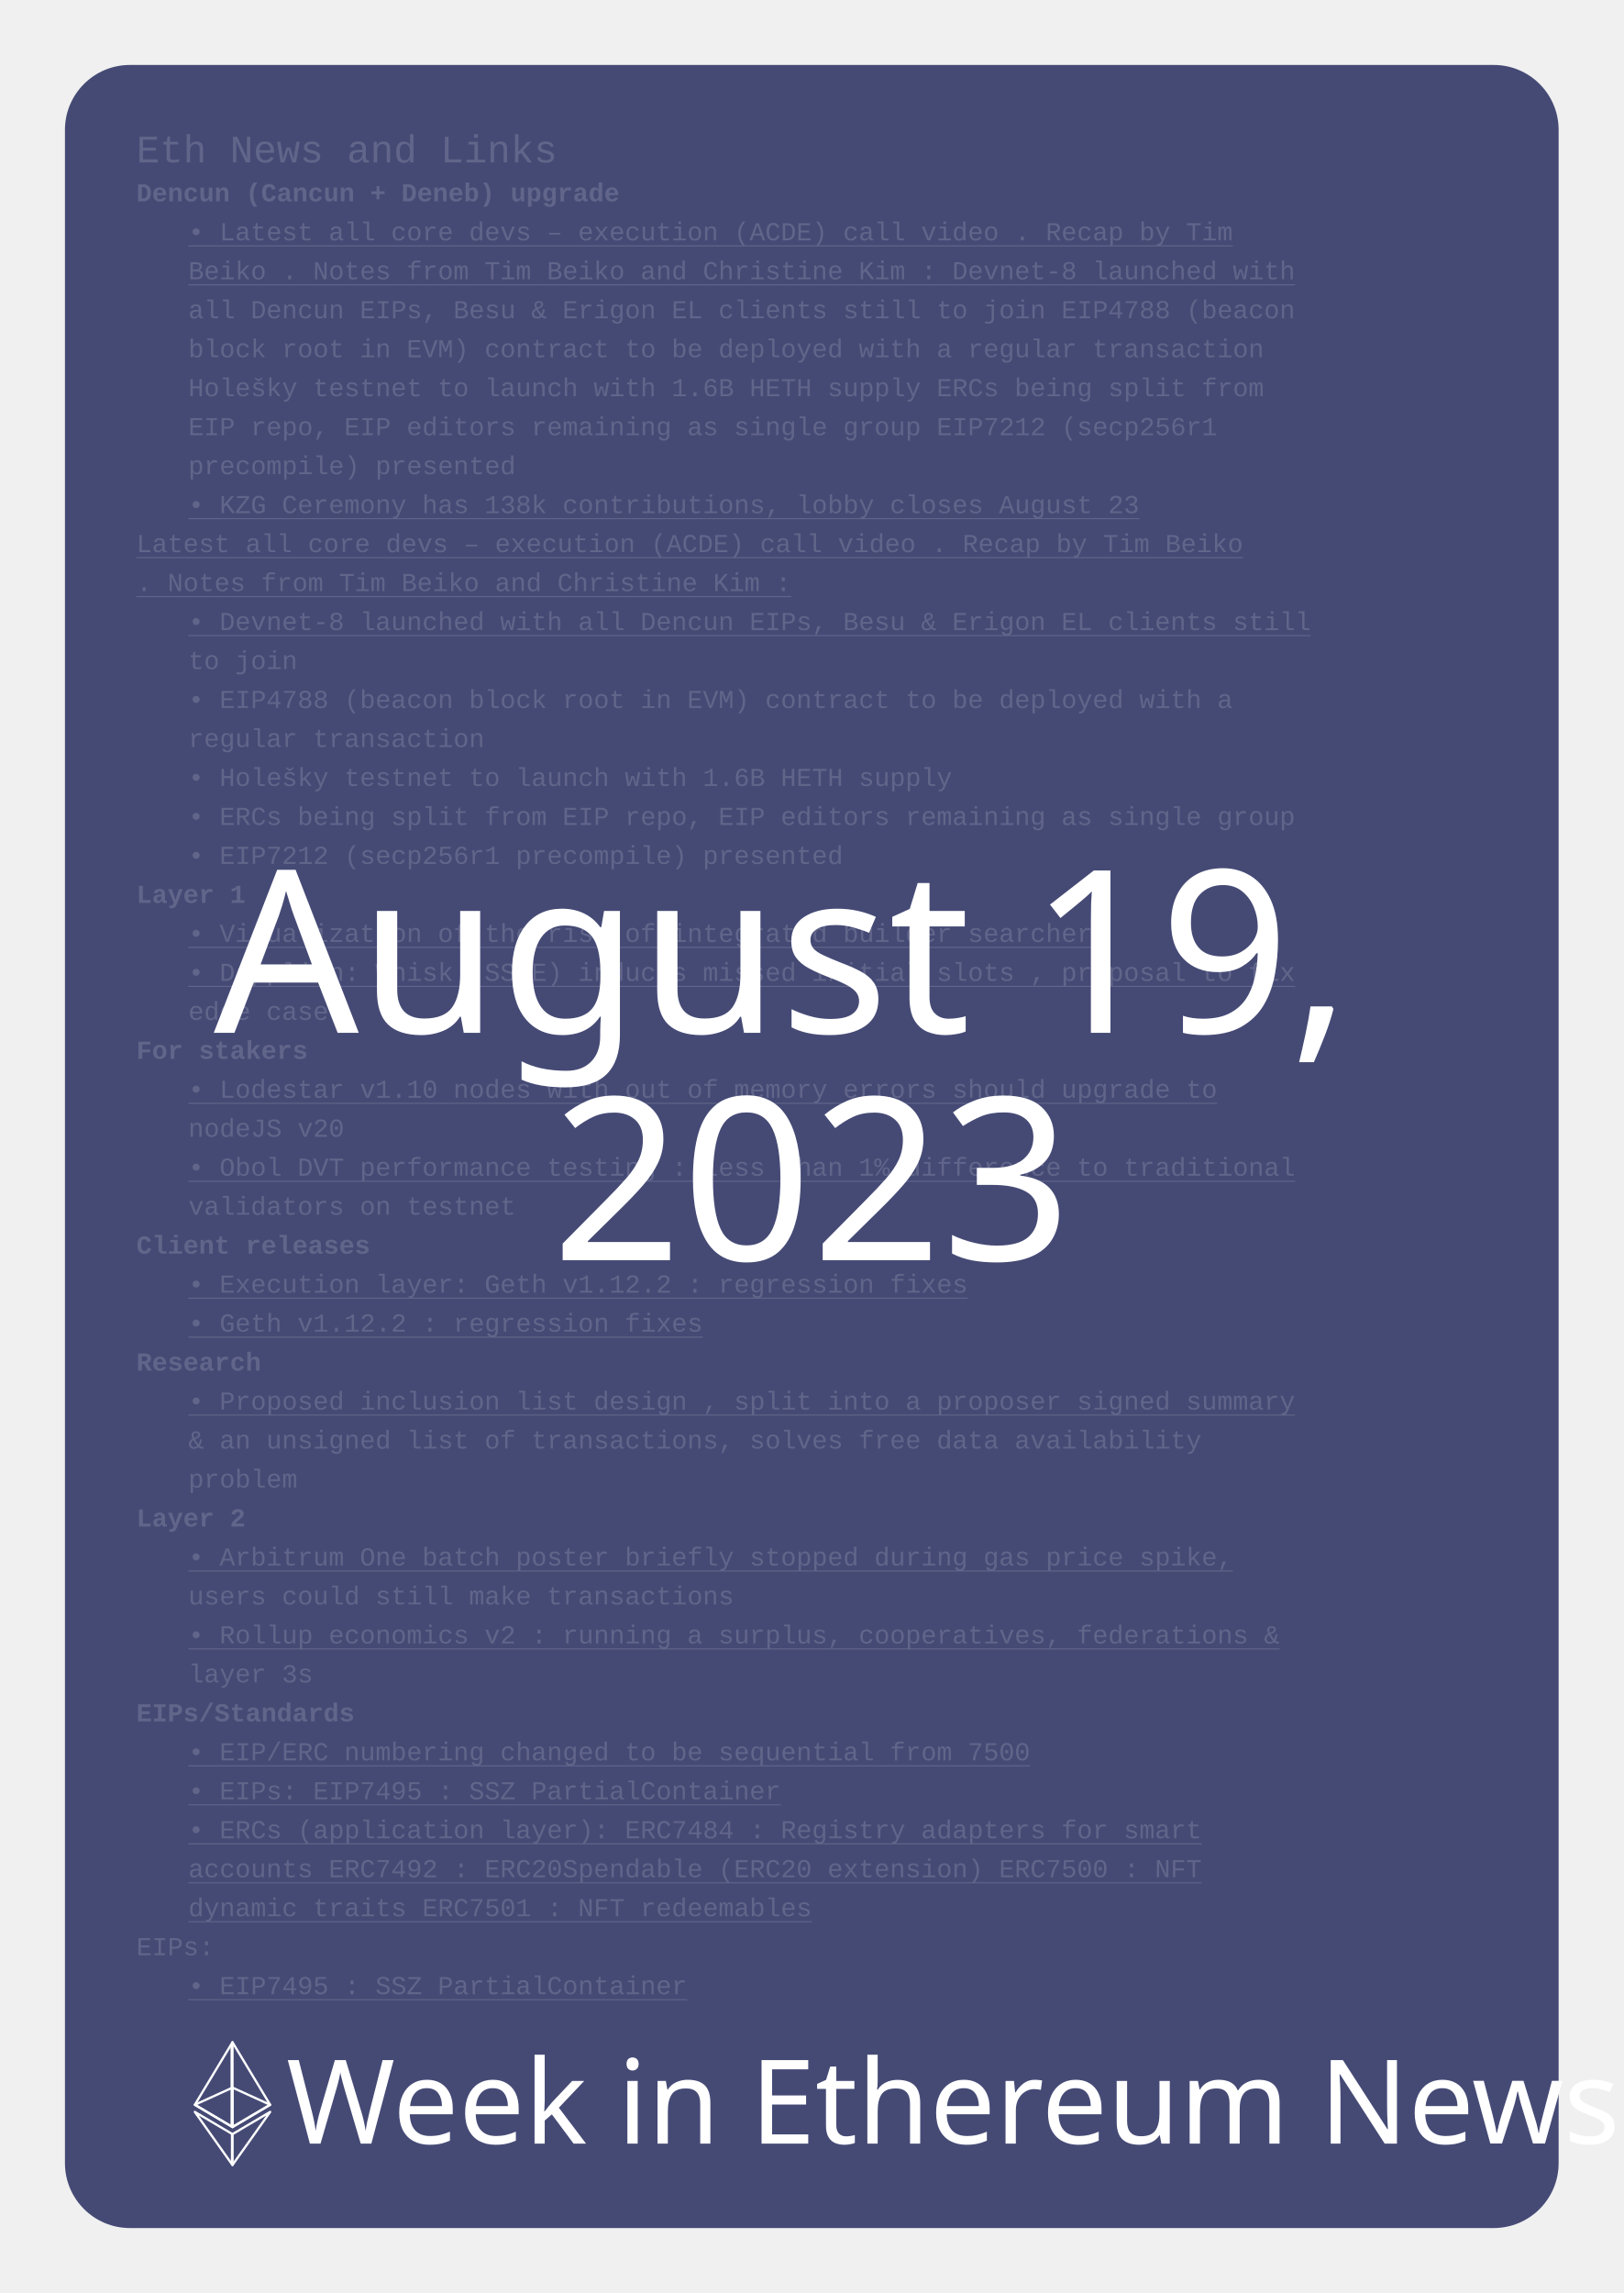
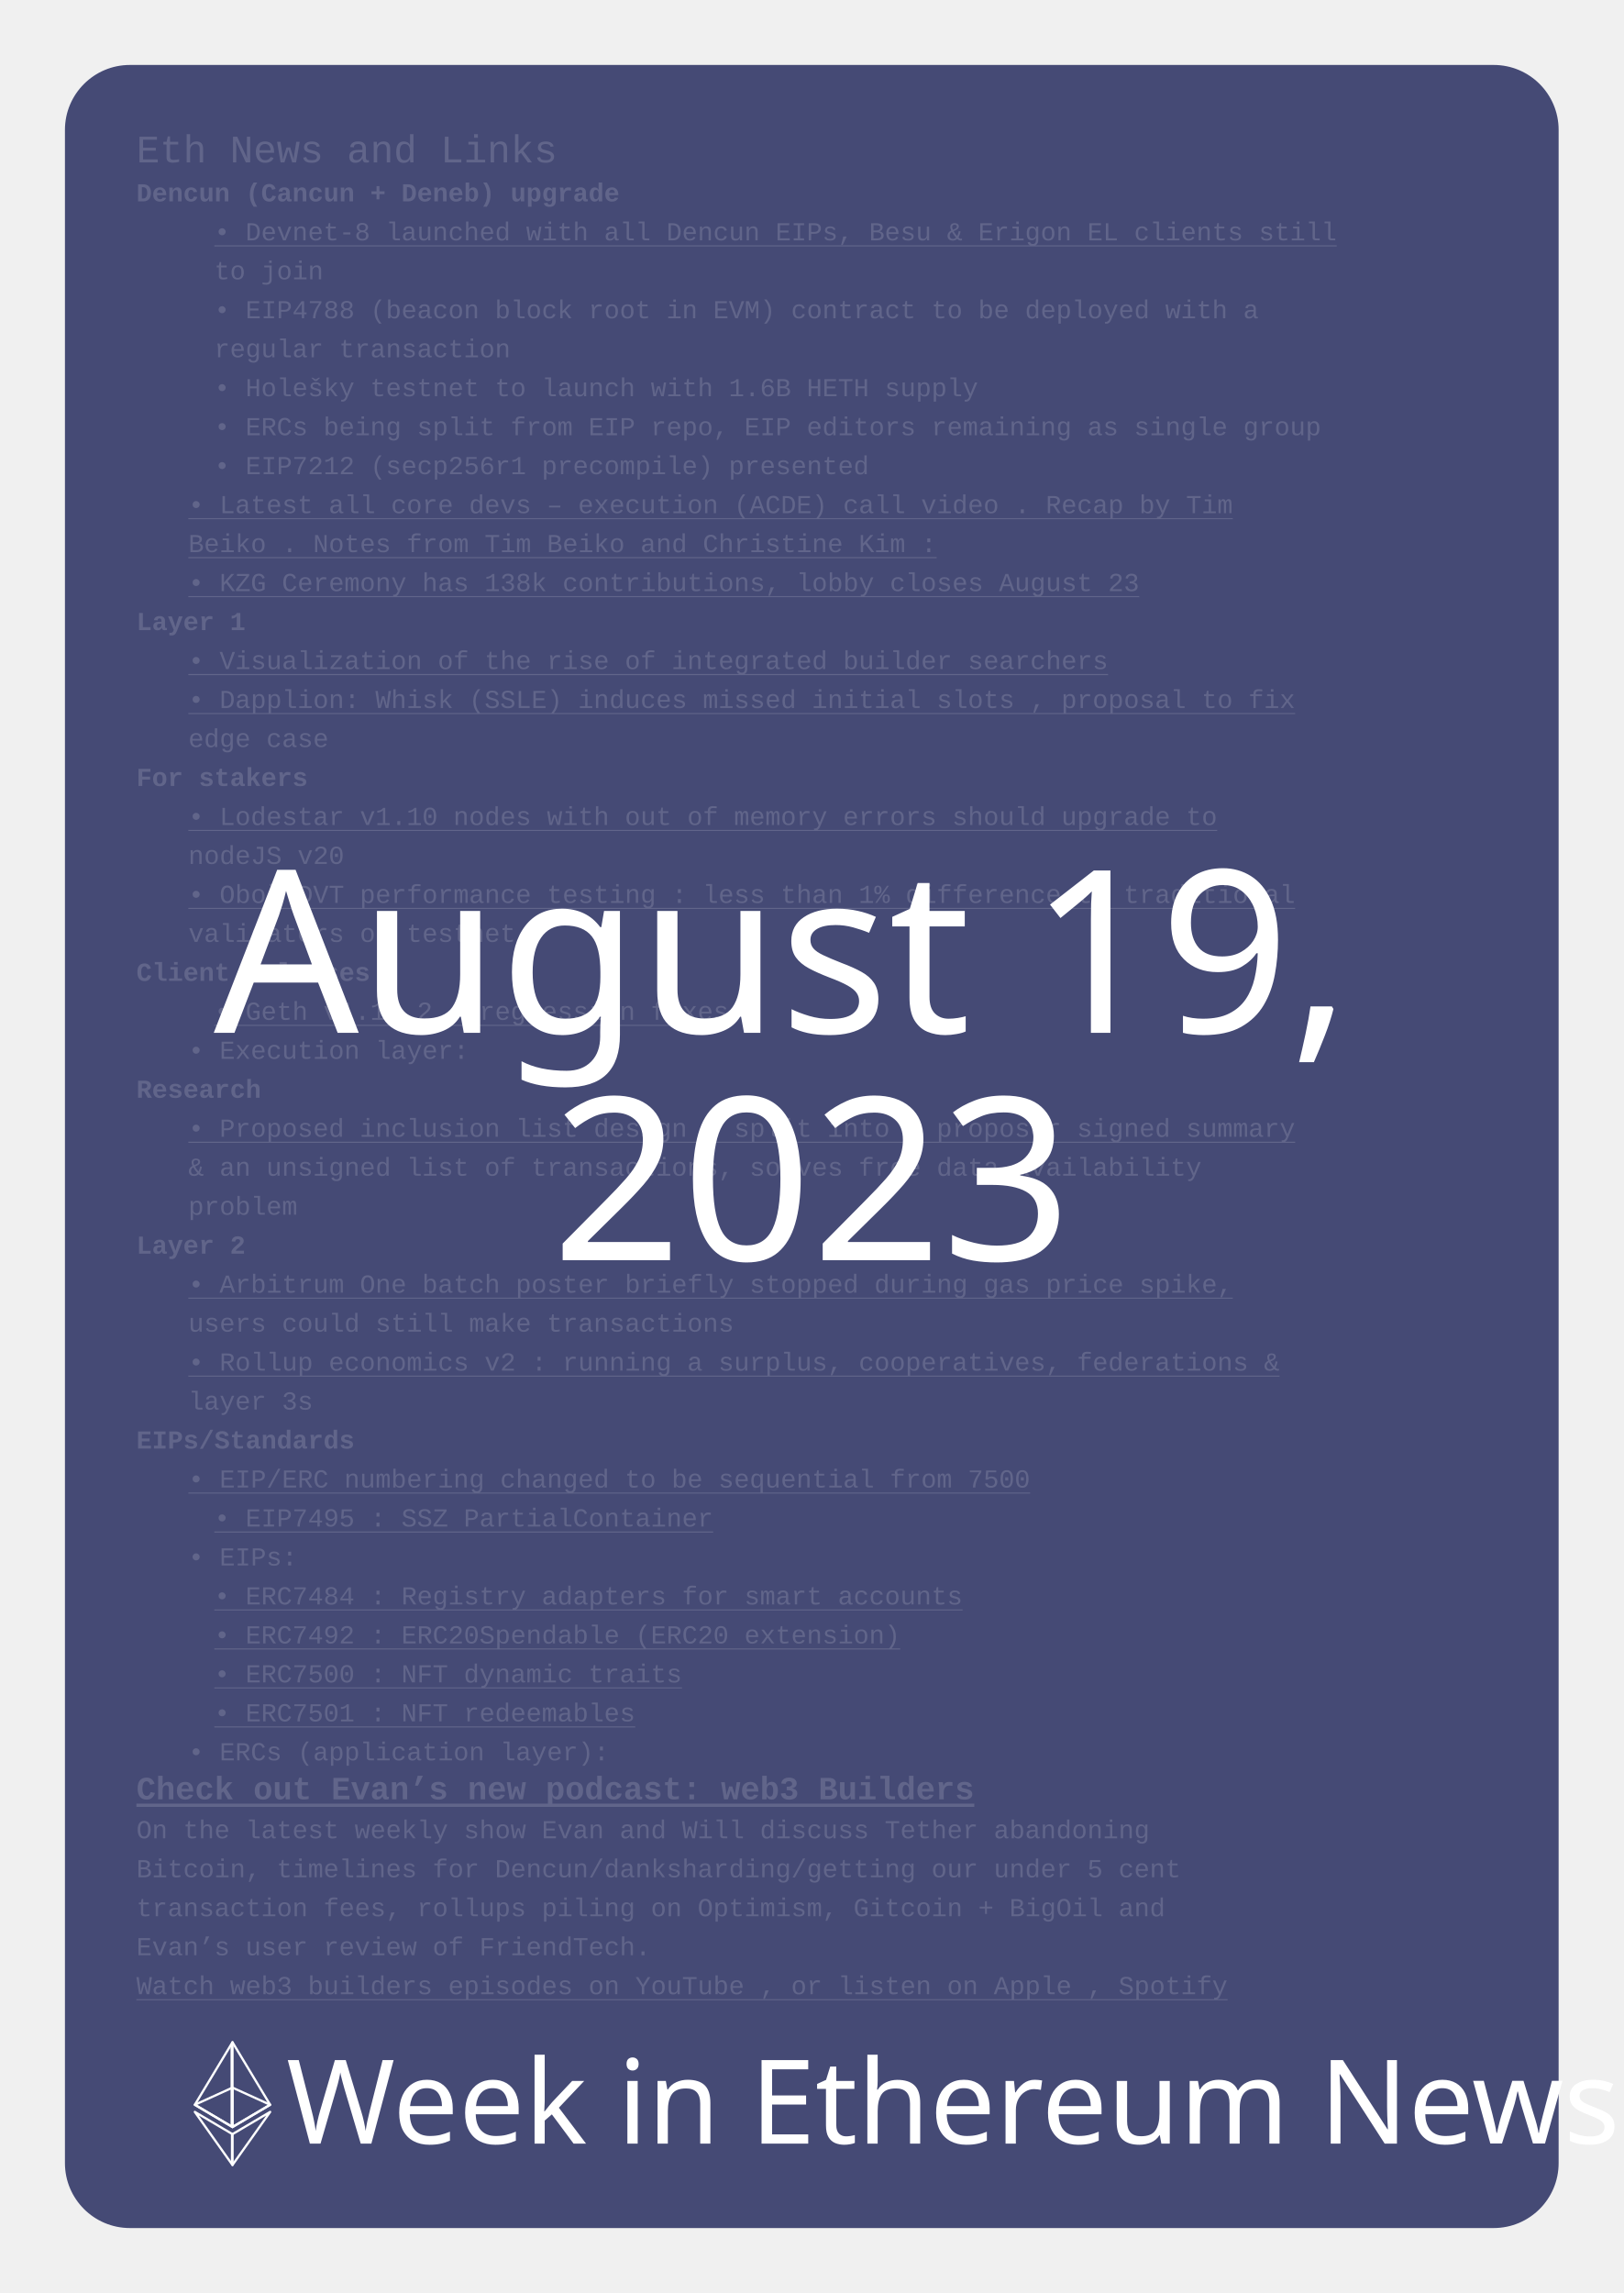
<svg xmlns="http://www.w3.org/2000/svg" width="500" height="706">
  <rect x="20" y="20" width="460" height="666" rx="20" fill="#454A75" />
  <text x="42" y="50" font-size="12" font-family="Courier New" fill="#ffffff" opacity="0.15">Eth News and Links</text>
  <text x="42" y="62" font-size="8" font-family="Courier New" fill="#ffffff" opacity="0.15" font-weight="bold">Dencun (Cancun + Deneb) upgrade</text>
-   <text x="58" y="74" font-size="8" font-family="Courier New" fill="#ffffff" opacity="0.15" text-decoration="underline">• Latest all core devs – execution (ACDE) call video . Recap by Tim</text>
-   <text x="58" y="86" font-size="8" font-family="Courier New" fill="#ffffff" opacity="0.15" text-decoration="underline">Beiko . Notes from Tim Beiko and Christine Kim : Devnet-8 launched with</text>
-   <text x="58" y="98" font-size="8" font-family="Courier New" fill="#ffffff" opacity="0.15">all Dencun EIPs, Besu &amp; Erigon EL clients still to join EIP4788 (beacon</text>
-   <text x="58" y="110" font-size="8" font-family="Courier New" fill="#ffffff" opacity="0.15">block root in EVM) contract to be deployed with a regular transaction</text>
-   <text x="58" y="122" font-size="8" font-family="Courier New" fill="#ffffff" opacity="0.15">Holešky testnet to launch with 1.6B HETH supply ERCs being split from</text>
-   <text x="58" y="134" font-size="8" font-family="Courier New" fill="#ffffff" opacity="0.15">EIP repo, EIP editors remaining as single group EIP7212 (secp256r1</text>
-   <text x="58" y="146" font-size="8" font-family="Courier New" fill="#ffffff" opacity="0.15">precompile) presented</text>
-   <text x="58" y="158" font-size="8" font-family="Courier New" fill="#ffffff" opacity="0.15" text-decoration="underline">• KZG Ceremony has 138k contributions, lobby closes August 23</text>
-   <text x="42" y="170" font-size="8" font-family="Courier New" fill="#ffffff" opacity="0.15" text-decoration="underline">Latest all core devs – execution (ACDE) call video . Recap by Tim Beiko</text>
-   <text x="42" y="182" font-size="8" font-family="Courier New" fill="#ffffff" opacity="0.15" text-decoration="underline">. Notes from Tim Beiko and Christine Kim :</text>
-   <text x="58" y="194" font-size="8" font-family="Courier New" fill="#ffffff" opacity="0.15" text-decoration="underline">• Devnet-8 launched with all Dencun EIPs, Besu &amp; Erigon EL clients still</text>
-   <text x="58" y="206" font-size="8" font-family="Courier New" fill="#ffffff" opacity="0.15">to join</text>
-   <text x="58" y="218" font-size="8" font-family="Courier New" fill="#ffffff" opacity="0.15">• EIP4788 (beacon block root in EVM) contract to be deployed with a</text>
-   <text x="58" y="230" font-size="8" font-family="Courier New" fill="#ffffff" opacity="0.15">regular transaction</text>
-   <text x="58" y="242" font-size="8" font-family="Courier New" fill="#ffffff" opacity="0.15">• Holešky testnet to launch with 1.6B HETH supply</text>
-   <text x="58" y="254" font-size="8" font-family="Courier New" fill="#ffffff" opacity="0.15">• ERCs being split from EIP repo, EIP editors remaining as single group</text>
-   <text x="58" y="266" font-size="8" font-family="Courier New" fill="#ffffff" opacity="0.15">• EIP7212 (secp256r1 precompile) presented</text>
-   <text x="42" y="278" font-size="8" font-family="Courier New" fill="#ffffff" opacity="0.15" font-weight="bold">Layer 1</text>
-   <text x="58" y="290" font-size="8" font-family="Courier New" fill="#ffffff" opacity="0.15" text-decoration="underline">• Visualization of the rise of integrated builder searchers</text>
-   <text x="58" y="302" font-size="8" font-family="Courier New" fill="#ffffff" opacity="0.15" text-decoration="underline">• Dapplion: Whisk (SSLE) induces missed initial slots , proposal to fix</text>
-   <text x="58" y="314" font-size="8" font-family="Courier New" fill="#ffffff" opacity="0.15">edge case</text>
-   <text x="42" y="326" font-size="8" font-family="Courier New" fill="#ffffff" opacity="0.15" font-weight="bold">For stakers</text>
-   <text x="58" y="338" font-size="8" font-family="Courier New" fill="#ffffff" opacity="0.15" text-decoration="underline">• Lodestar v1.10 nodes with out of memory errors should upgrade to</text>
-   <text x="58" y="350" font-size="8" font-family="Courier New" fill="#ffffff" opacity="0.15">nodeJS v20</text>
-   <text x="58" y="362" font-size="8" font-family="Courier New" fill="#ffffff" opacity="0.15" text-decoration="underline">• Obol DVT performance testing : less than 1% difference to traditional</text>
-   <text x="58" y="374" font-size="8" font-family="Courier New" fill="#ffffff" opacity="0.15">validators on testnet</text>
-   <text x="42" y="386" font-size="8" font-family="Courier New" fill="#ffffff" opacity="0.15" font-weight="bold">Client releases</text>
-   <text x="58" y="398" font-size="8" font-family="Courier New" fill="#ffffff" opacity="0.15" text-decoration="underline">• Execution layer: Geth v1.12.2 : regression fixes</text>
-   <text x="58" y="410" font-size="8" font-family="Courier New" fill="#ffffff" opacity="0.15" text-decoration="underline">• Geth v1.12.2 : regression fixes</text>
-   <text x="42" y="422" font-size="8" font-family="Courier New" fill="#ffffff" opacity="0.15" font-weight="bold">Research</text>
-   <text x="58" y="434" font-size="8" font-family="Courier New" fill="#ffffff" opacity="0.15" text-decoration="underline">• Proposed inclusion list design , split into a proposer signed summary</text>
-   <text x="58" y="446" font-size="8" font-family="Courier New" fill="#ffffff" opacity="0.15">&amp; an unsigned list of transactions, solves free data availability</text>
-   <text x="58" y="458" font-size="8" font-family="Courier New" fill="#ffffff" opacity="0.15">problem</text>
-   <text x="42" y="470" font-size="8" font-family="Courier New" fill="#ffffff" opacity="0.15" font-weight="bold">Layer 2</text>
-   <text x="58" y="482" font-size="8" font-family="Courier New" fill="#ffffff" opacity="0.15" text-decoration="underline">• Arbitrum One batch poster briefly stopped during gas price spike,</text>
-   <text x="58" y="494" font-size="8" font-family="Courier New" fill="#ffffff" opacity="0.15">users could still make transactions</text>
-   <text x="58" y="506" font-size="8" font-family="Courier New" fill="#ffffff" opacity="0.15" text-decoration="underline">• Rollup economics v2 : running a surplus, cooperatives, federations &amp;</text>
-   <text x="58" y="518" font-size="8" font-family="Courier New" fill="#ffffff" opacity="0.15">layer 3s</text>
-   <text x="42" y="530" font-size="8" font-family="Courier New" fill="#ffffff" opacity="0.15" font-weight="bold">EIPs/Standards</text>
-   <text x="58" y="542" font-size="8" font-family="Courier New" fill="#ffffff" opacity="0.15" text-decoration="underline">• EIP/ERC numbering changed to be sequential from 7500</text>
-   <text x="58" y="554" font-size="8" font-family="Courier New" fill="#ffffff" opacity="0.15" text-decoration="underline">• EIPs: EIP7495 : SSZ PartialContainer</text>
-   <text x="58" y="566" font-size="8" font-family="Courier New" fill="#ffffff" opacity="0.15" text-decoration="underline">• ERCs (application layer): ERC7484 : Registry adapters for smart</text>
-   <text x="58" y="578" font-size="8" font-family="Courier New" fill="#ffffff" opacity="0.15" text-decoration="underline">accounts ERC7492 : ERC20Spendable (ERC20 extension) ERC7500 : NFT</text>
-   <text x="58" y="590" font-size="8" font-family="Courier New" fill="#ffffff" opacity="0.15" text-decoration="underline">dynamic traits ERC7501 : NFT redeemables</text>
-   <text x="42" y="602" font-size="8" font-family="Courier New" fill="#ffffff" opacity="0.15">EIPs:</text>
-   <text x="58" y="614" font-size="8" font-family="Courier New" fill="#ffffff" opacity="0.15" text-decoration="underline">• EIP7495 : SSZ PartialContainer</text>
+   <text x="66" y="74" font-size="8" font-family="Courier New" fill="#ffffff" opacity="0.15" text-decoration="underline">• Devnet-8 launched with all Dencun EIPs, Besu &amp; Erigon EL clients still</text>
+   <text x="66" y="86" font-size="8" font-family="Courier New" fill="#ffffff" opacity="0.15">to join</text>
+   <text x="66" y="98" font-size="8" font-family="Courier New" fill="#ffffff" opacity="0.15">• EIP4788 (beacon block root in EVM) contract to be deployed with a</text>
+   <text x="66" y="110" font-size="8" font-family="Courier New" fill="#ffffff" opacity="0.15">regular transaction</text>
+   <text x="66" y="122" font-size="8" font-family="Courier New" fill="#ffffff" opacity="0.15">• Holešky testnet to launch with 1.6B HETH supply</text>
+   <text x="66" y="134" font-size="8" font-family="Courier New" fill="#ffffff" opacity="0.15">• ERCs being split from EIP repo, EIP editors remaining as single group</text>
+   <text x="66" y="146" font-size="8" font-family="Courier New" fill="#ffffff" opacity="0.15">• EIP7212 (secp256r1 precompile) presented</text>
+   <text x="58" y="158" font-size="8" font-family="Courier New" fill="#ffffff" opacity="0.15" text-decoration="underline">• Latest all core devs – execution (ACDE) call video . Recap by Tim</text>
+   <text x="58" y="170" font-size="8" font-family="Courier New" fill="#ffffff" opacity="0.15" text-decoration="underline">Beiko . Notes from Tim Beiko and Christine Kim :</text>
+   <text x="58" y="182" font-size="8" font-family="Courier New" fill="#ffffff" opacity="0.15" text-decoration="underline">• KZG Ceremony has 138k contributions, lobby closes August 23</text>
+   <text x="42" y="194" font-size="8" font-family="Courier New" fill="#ffffff" opacity="0.15" font-weight="bold">Layer 1</text>
+   <text x="58" y="206" font-size="8" font-family="Courier New" fill="#ffffff" opacity="0.15" text-decoration="underline">• Visualization of the rise of integrated builder searchers</text>
+   <text x="58" y="218" font-size="8" font-family="Courier New" fill="#ffffff" opacity="0.15" text-decoration="underline">• Dapplion: Whisk (SSLE) induces missed initial slots , proposal to fix</text>
+   <text x="58" y="230" font-size="8" font-family="Courier New" fill="#ffffff" opacity="0.15">edge case</text>
+   <text x="42" y="242" font-size="8" font-family="Courier New" fill="#ffffff" opacity="0.15" font-weight="bold">For stakers</text>
+   <text x="58" y="254" font-size="8" font-family="Courier New" fill="#ffffff" opacity="0.15" text-decoration="underline">• Lodestar v1.10 nodes with out of memory errors should upgrade to</text>
+   <text x="58" y="266" font-size="8" font-family="Courier New" fill="#ffffff" opacity="0.15">nodeJS v20</text>
+   <text x="58" y="278" font-size="8" font-family="Courier New" fill="#ffffff" opacity="0.15" text-decoration="underline">• Obol DVT performance testing : less than 1% difference to traditional</text>
+   <text x="58" y="290" font-size="8" font-family="Courier New" fill="#ffffff" opacity="0.15">validators on testnet</text>
+   <text x="42" y="302" font-size="8" font-family="Courier New" fill="#ffffff" opacity="0.15" font-weight="bold">Client releases</text>
+   <text x="66" y="314" font-size="8" font-family="Courier New" fill="#ffffff" opacity="0.15" text-decoration="underline">• Geth v1.12.2 : regression fixes</text>
+   <text x="58" y="326" font-size="8" font-family="Courier New" fill="#ffffff" opacity="0.15">• Execution layer:</text>
+   <text x="42" y="338" font-size="8" font-family="Courier New" fill="#ffffff" opacity="0.15" font-weight="bold">Research</text>
+   <text x="58" y="350" font-size="8" font-family="Courier New" fill="#ffffff" opacity="0.15" text-decoration="underline">• Proposed inclusion list design , split into a proposer signed summary</text>
+   <text x="58" y="362" font-size="8" font-family="Courier New" fill="#ffffff" opacity="0.15">&amp; an unsigned list of transactions, solves free data availability</text>
+   <text x="58" y="374" font-size="8" font-family="Courier New" fill="#ffffff" opacity="0.15">problem</text>
+   <text x="42" y="386" font-size="8" font-family="Courier New" fill="#ffffff" opacity="0.15" font-weight="bold">Layer 2</text>
+   <text x="58" y="398" font-size="8" font-family="Courier New" fill="#ffffff" opacity="0.15" text-decoration="underline">• Arbitrum One batch poster briefly stopped during gas price spike,</text>
+   <text x="58" y="410" font-size="8" font-family="Courier New" fill="#ffffff" opacity="0.15">users could still make transactions</text>
+   <text x="58" y="422" font-size="8" font-family="Courier New" fill="#ffffff" opacity="0.15" text-decoration="underline">• Rollup economics v2 : running a surplus, cooperatives, federations &amp;</text>
+   <text x="58" y="434" font-size="8" font-family="Courier New" fill="#ffffff" opacity="0.15">layer 3s</text>
+   <text x="42" y="446" font-size="8" font-family="Courier New" fill="#ffffff" opacity="0.15" font-weight="bold">EIPs/Standards</text>
+   <text x="58" y="458" font-size="8" font-family="Courier New" fill="#ffffff" opacity="0.15" text-decoration="underline">• EIP/ERC numbering changed to be sequential from 7500</text>
+   <text x="66" y="470" font-size="8" font-family="Courier New" fill="#ffffff" opacity="0.15" text-decoration="underline">• EIP7495 : SSZ PartialContainer</text>
+   <text x="58" y="482" font-size="8" font-family="Courier New" fill="#ffffff" opacity="0.15">• EIPs:</text>
+   <text x="66" y="494" font-size="8" font-family="Courier New" fill="#ffffff" opacity="0.15" text-decoration="underline">• ERC7484 : Registry adapters for smart accounts</text>
+   <text x="66" y="506" font-size="8" font-family="Courier New" fill="#ffffff" opacity="0.15" text-decoration="underline">• ERC7492 : ERC20Spendable (ERC20 extension)</text>
+   <text x="66" y="518" font-size="8" font-family="Courier New" fill="#ffffff" opacity="0.15" text-decoration="underline">• ERC7500 : NFT dynamic traits</text>
+   <text x="66" y="530" font-size="8" font-family="Courier New" fill="#ffffff" opacity="0.15" text-decoration="underline">• ERC7501 : NFT redeemables</text>
+   <text x="58" y="542" font-size="8" font-family="Courier New" fill="#ffffff" opacity="0.15">• ERCs (application layer):</text>
+   <text x="42" y="554" font-size="10" font-family="Courier New" fill="#ffffff" opacity="0.15" font-weight="bold" text-decoration="underline">Check out Evan’s new podcast: web3 Builders</text>
+   <text x="42" y="566" font-size="8" font-family="Courier New" fill="#ffffff" opacity="0.15">On the latest weekly show Evan and Will discuss Tether abandoning</text>
+   <text x="42" y="578" font-size="8" font-family="Courier New" fill="#ffffff" opacity="0.15">Bitcoin, timelines for Dencun/danksharding/getting our under 5 cent</text>
+   <text x="42" y="590" font-size="8" font-family="Courier New" fill="#ffffff" opacity="0.15">transaction fees, rollups piling on Optimism, Gitcoin + BigOil and</text>
+   <text x="42" y="602" font-size="8" font-family="Courier New" fill="#ffffff" opacity="0.15">Evan’s user review of FriendTech.</text>
+   <text x="42" y="614" font-size="8" font-family="Courier New" fill="#ffffff" opacity="0.15" text-decoration="underline">Watch web3 builders episodes on YouTube , or listen on Apple , Spotify</text>
  <text fill="#ffffff" font-family="Calibri" font-size="70" font-weight="300" text-anchor="middle">
    <tspan x="250" y="318">August 19,</tspan>
    <tspan x="250" y="388">2023</tspan>
  </text>
  <g transform="translate(20, 300) scale(0.8)">
    <path d="m64.496 411-.317 1.076v31.228l.317.316 14.495-8.568L64.496 411Z" stroke="#fff" stroke-width=".866" stroke-linecap="round" stroke-linejoin="round" fill="none" />
    <path d="M64.496 411 50 435.052l14.496 8.568V411Zm0 35.365-.179.218v11.124l.179.521L79 437.801l-14.504 8.564Z" stroke="#fff" stroke-width=".866" stroke-linecap="round" stroke-linejoin="round" fill="none" />
    <path d="M64.496 458.228v-11.863L50 437.801l14.496 20.427Zm0-14.608 14.495-8.568-14.495-6.589v15.157ZM50 435.052l14.496 8.568v-15.157L50 435.052Z" stroke="#fff" stroke-width=".866" stroke-linecap="round" stroke-linejoin="round" fill="none" />
  </g>
  <text fill="#ffffff" font-family="Calibri" font-size="36" x="88.195" y="660">Week in Ethereum News</text>
</svg>
